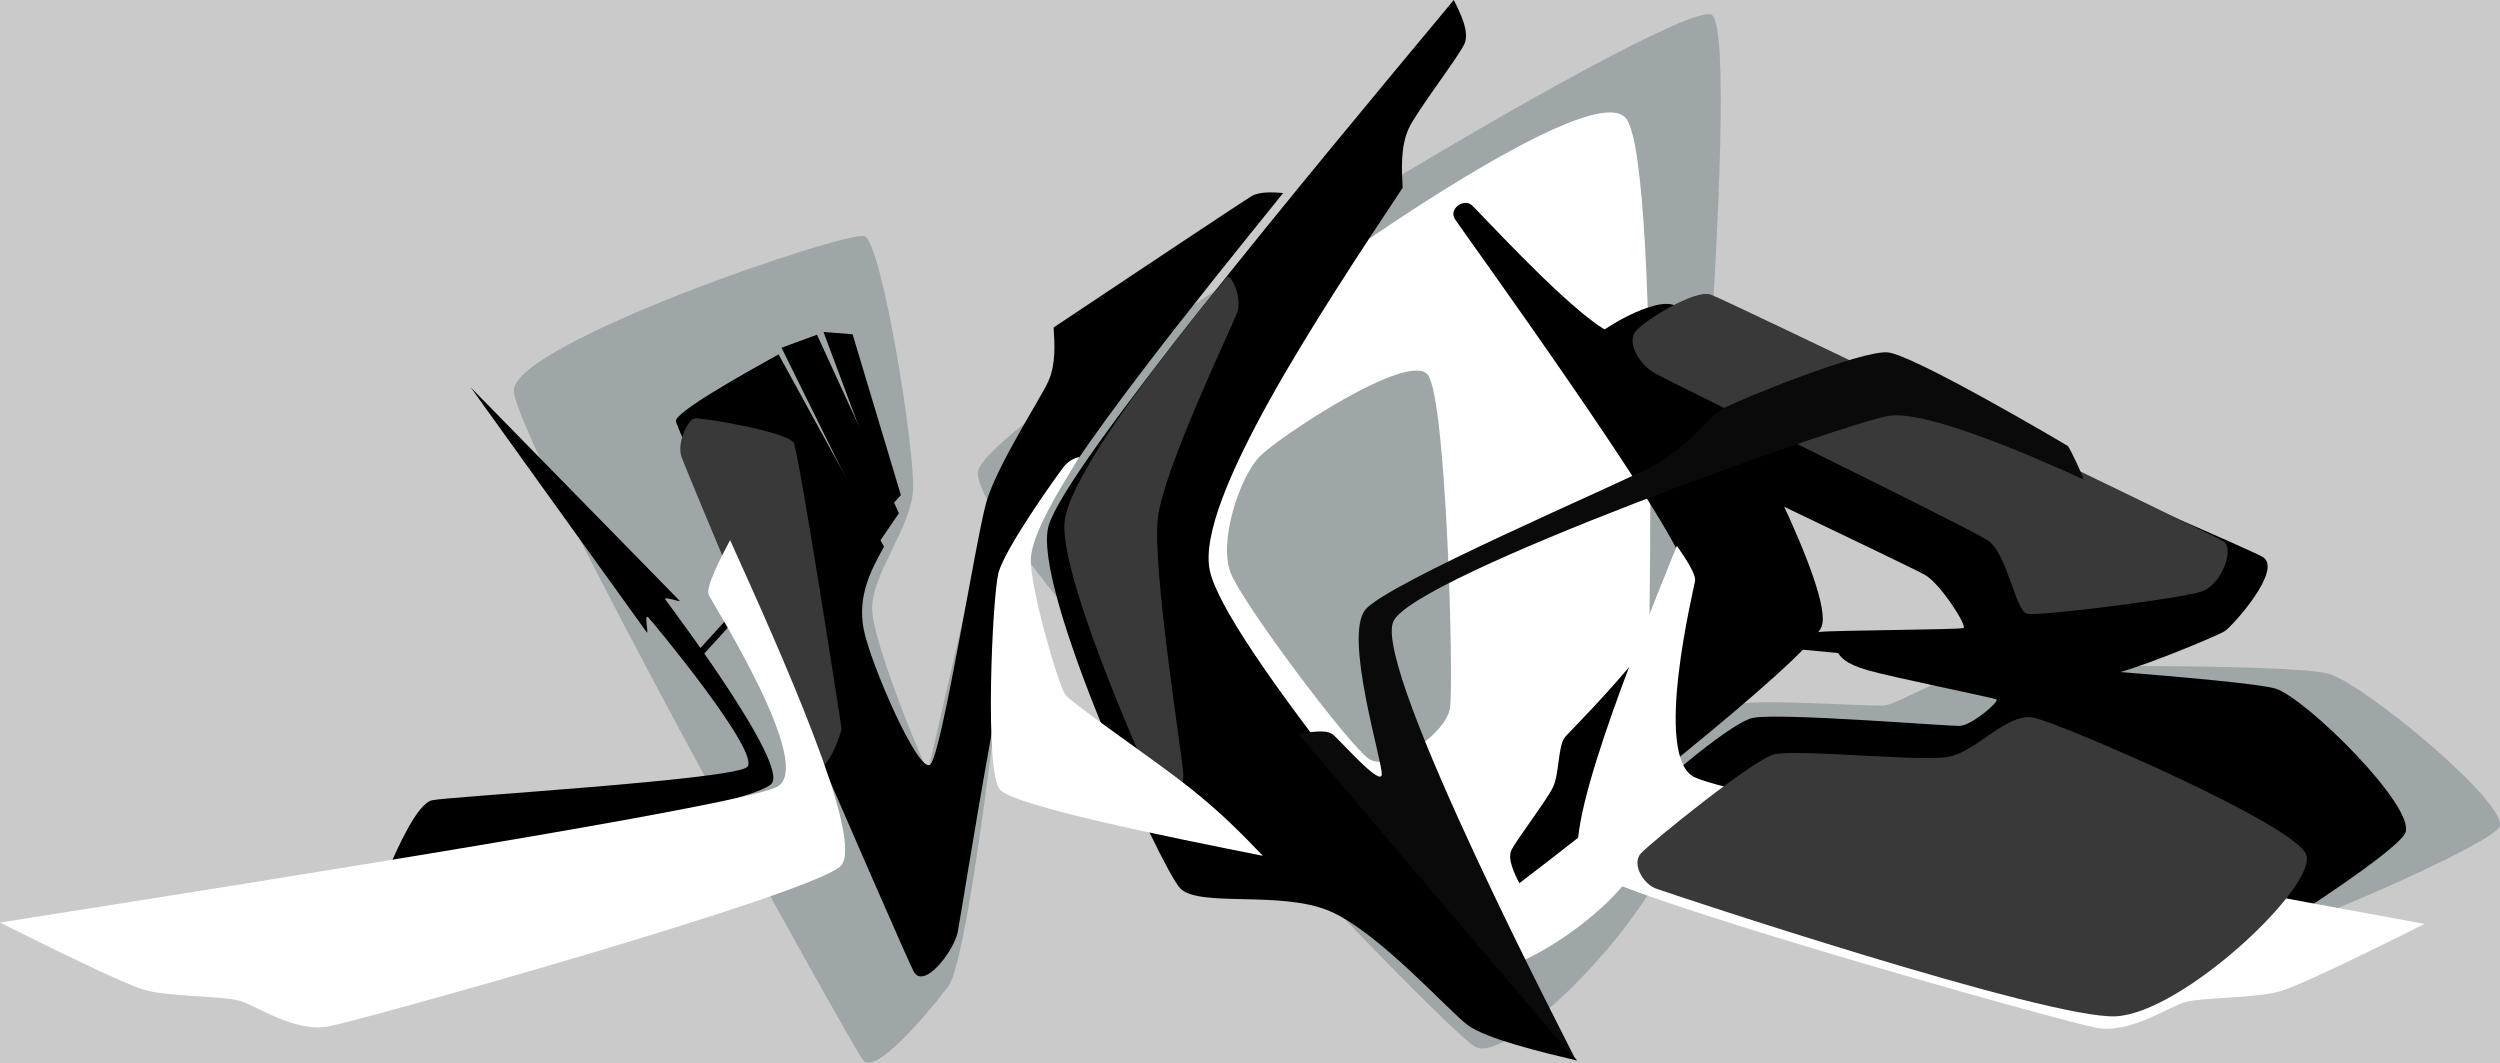
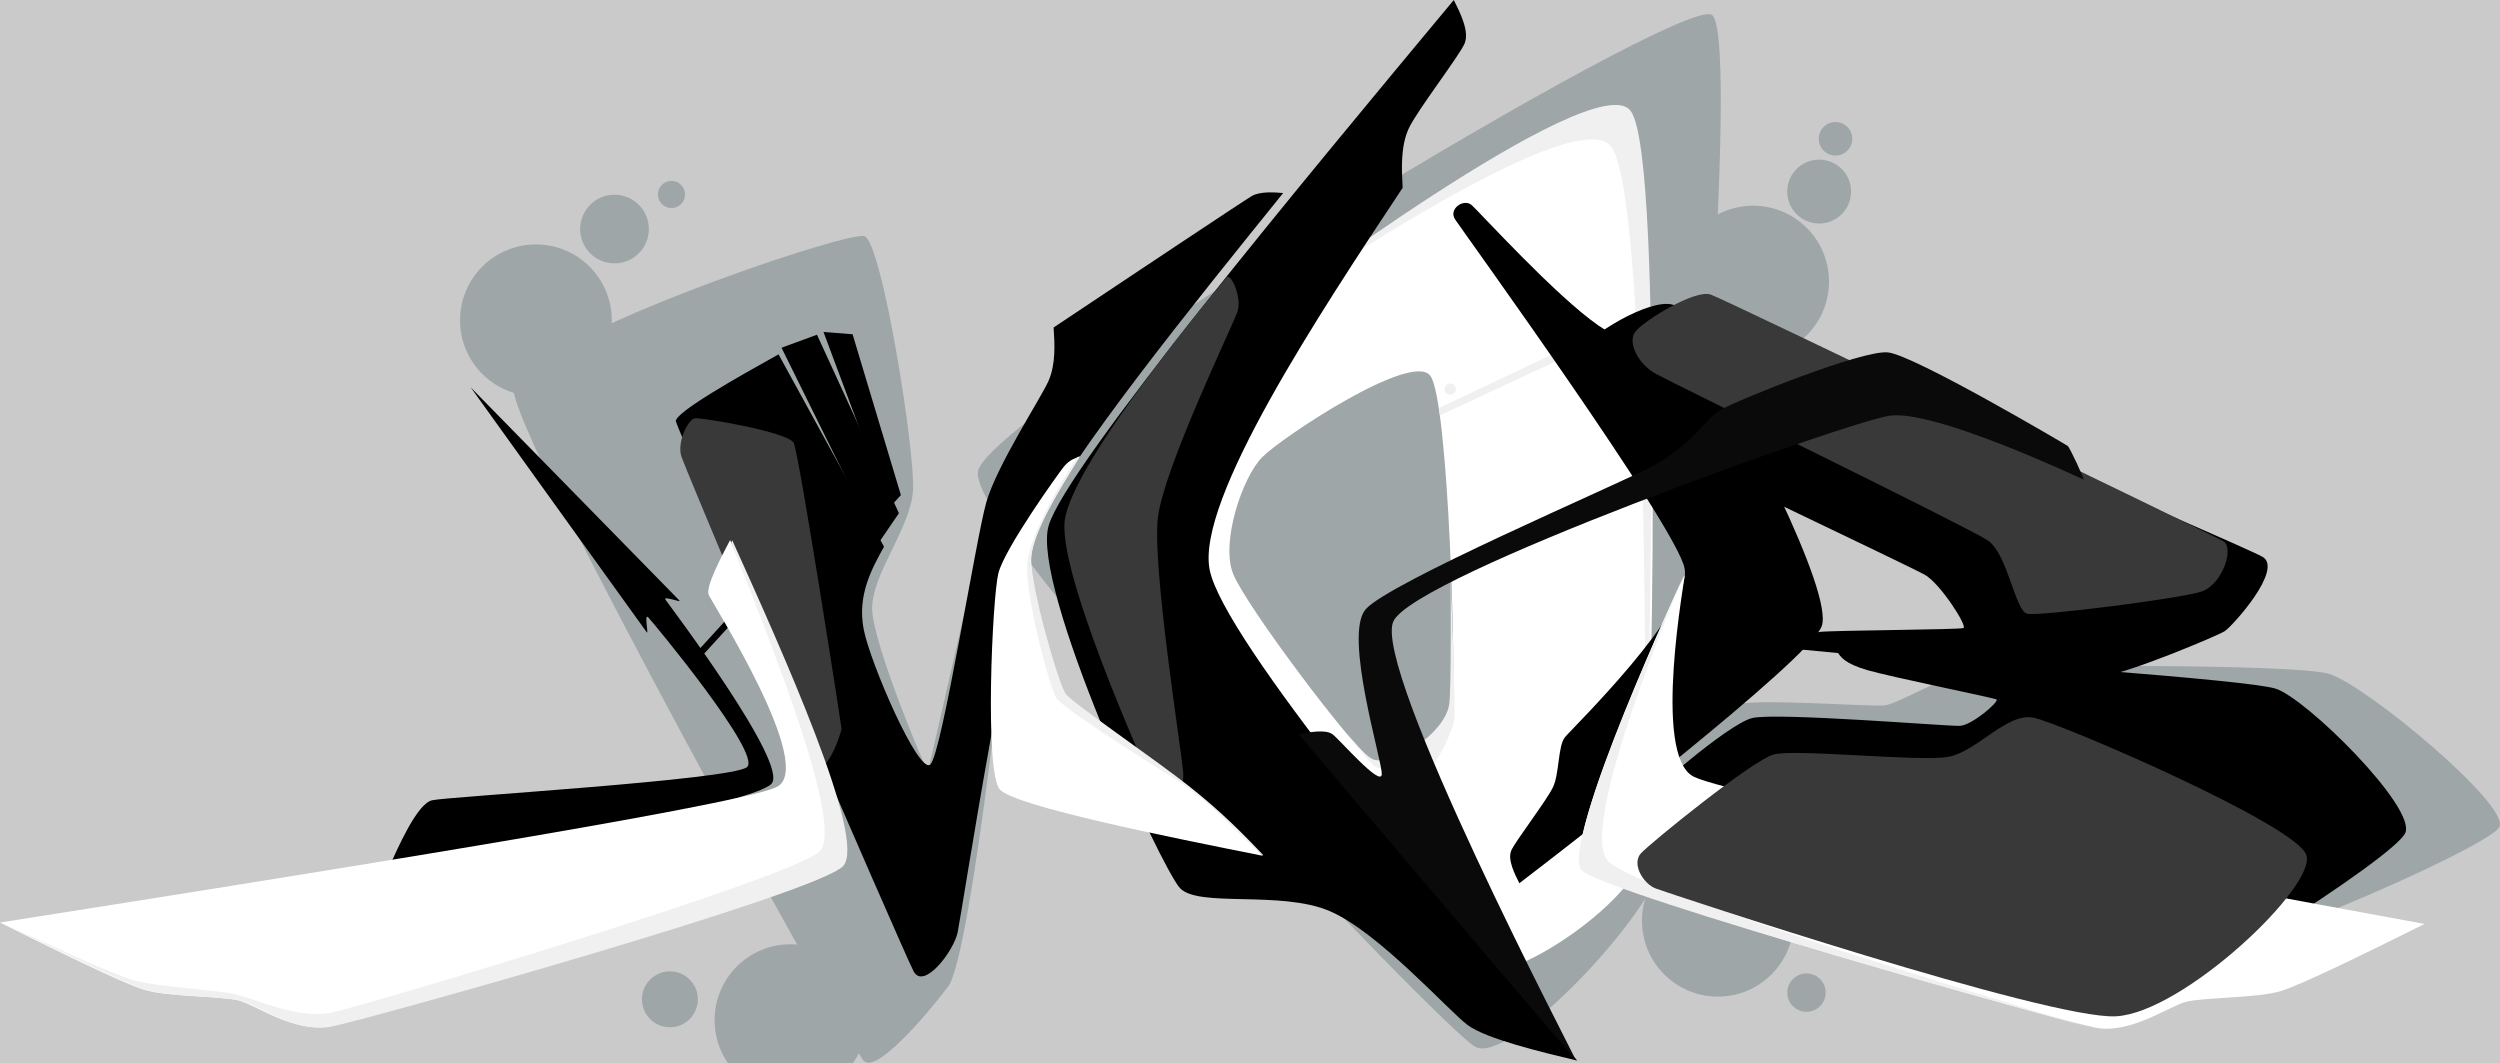
<svg xmlns="http://www.w3.org/2000/svg" width="1098" height="466.74" version="1.1" viewBox="0 0 290.52 123.49">
  <g transform="translate(-46.051 -4.0053)" type="layer">
    <rect x="37.245" y="-3.214" width="306.28" height="138.63" fill="#cacaca" stroke-width=".383" />
  </g>
  <g id="U1_block" transform="translate(-46.051 -4.0053)" fill="#9ea6a8" type="layer">
    <path transform="translate(-3.5269 .37125)" d="m149.9 126.86c-1.379-1.665-40.66-72.382-40.609-77.86 0.051-5.477 38.698-18.611 40.74-17.925 2.043 0.686 5.942 25.197 5.645 29.581-0.297 4.384-4.796 9.702-4.749 13.722 0.047 4.02 6.31 18.946 6.474 18.81 0.163-0.136 6.516-28.798 7.271-30.902s2.82 1.886 2.672 5.072c-0.147 3.186-4.813 47.268-7.586 50.919-2.773 3.651-8.479 10.247-9.859 8.582z" stop-color="#000000" style="-inkscape-stroke:none;font-variation-settings:normal" />
    <path d="m159.71 58.713c1.55-6.775 81.379-55.183 85.247-52.995 3.868 2.188-3.941 91.238-5.505 98.072-1.564 6.835-18.053 24.074-21.984 21.85-3.931-2.224-59.308-60.153-57.758-66.927z" stop-color="#000000" style="-inkscape-stroke:none;font-variation-settings:normal" />
    <path d="m246.93 86.029c-2.41 1.009-18.815 15.236-16.52 16.957 2.295 1.721 52.574 14.53 62.288 14.278 9.714-0.252 42.317-14.654 43.782-17.119 1.465-2.465-15.696-16.696-19.832-17.85-4.136-1.154-35.59-1.022-39.968-0.58-4.378 0.443-9.858 4.026-11.557 4.251-1.699 0.226-15.783-0.947-18.193 0.062z" stop-color="#000000" style="-inkscape-stroke:none;font-variation-settings:normal" />
+     <g stroke-dasharray="0.506, 0.506" stroke-width=".169">
+       <circle cx="108.33" cy="41.223" r="8.817" />
+       <circle cx="249.78" cy="36.725" r="8.817" />
+       <circle cx="245.68" cy="111" r="8.817" />
+     </g>
+     <circle cx="255.98" cy="119.35" r="2.228" stroke-dasharray="0.128, 0.128" stroke-width=".043" />
+     <circle cx="257.45" cy="26.266" r="3.712" stroke-dasharray="0.213, 0.213" stroke-width=".071" />
+     <circle cx="259.35" cy="20.131" r="1.949" stroke-dasharray="0.112, 0.112" stroke-width=".037" />
+     <circle cx="137.91" cy="122.55" r="8.817" stroke-dasharray="0.506, 0.506" stroke-width=".169" />
+     <circle cx="123.9" cy="120.13" r="3.248" stroke-dasharray="0.186, 0.186" stroke-width=".062" />
+     <circle cx="117.46" cy="30.62" r="3.991" stroke-dasharray="0.229, 0.229" stroke-width=".076" />
+     <circle cx="124.08" cy="26.603" r="1.578" stroke-dasharray="0.091, 0.091" stroke-width=".03" />
  </g>
  <g id="O_block" transform="translate(-46.051 -4.0053)" type="layer">
-     <path transform="matrix(2.1376 0 0 2.1376 -.54431 -53.947)" d="m110.2 33.552c-1.986-2.545-19.681 10.428-21.179 11.779s-5.44 7.719-3.904 11.454c1.536 3.734 15.571 21.904 17.02 22.934 1.449 1.03 8.366-3.566 8.848-6.233 0.482-2.667 1.201-37.388-0.785-39.932zm-10.782 13.934c1.019 1.312 1.42 16.705 1.206 18.123-0.214 1.418-3.311 3.504-4.401 2.761-1.09-0.743-6.818-8.37-7.514-10.096s0.503-5.275 1.582-6.36c1.079-1.085 8.108-5.741 9.127-4.428z" fill="#fff" stop-color="#000000" style="-inkscape-stroke:none;font-variation-settings:normal" />
+     <path transform="matrix(2.1376 0 0 2.1376 -.26587 -53.855)" d="m110.2 33.552c-1.986-2.545-19.681 10.428-21.179 11.779s-5.44 7.719-3.904 11.454c1.536 3.734 15.571 21.904 17.02 22.934 1.449 1.03 8.366-3.566 8.848-6.233 0.482-2.667 1.201-37.388-0.785-39.932zm-10.782 13.934c1.019 1.312 1.42 16.705 1.206 18.123-0.214 1.418-3.311 3.504-4.401 2.761-1.09-0.743-6.818-8.37-7.514-10.096s0.503-5.275 1.582-6.36c1.079-1.085 8.108-5.741 9.127-4.428z" fill="#fff" stop-color="#000000" style="-inkscape-stroke:none;font-variation-settings:normal" />
+     <g fill="#f0f0f0">
+       <path d="m192.87 40.484c-0.012 0.022 35.96-25.102 40.409-19.455 4.449 5.647 3.975 75.822 3.987 75.8 0.012-0.022 2.47-74.62-1.744-79.969s-42.64 23.602-42.652 23.624z" stop-color="#000000" style="-inkscape-stroke:none;font-variation-settings:normal" />
+       <path transform="translate(-.066861 -.07346)" d="m202.73 89.398c0.965 1.182 2.257 2.765 3.164 2.986s2.837-0.339 4.765-1.588c1.928-1.25 3.549-3.101 3.851-4.778 0.302-1.677 0.172-14.877 0.177-14.865 5e-3 0.013 0.593 14.904 0.437 16.414-0.155 1.51-2.153 5.586-3.291 6.188-1.138 0.602-5.215-0.217-5.859-0.574-0.644-0.357-2.242-2.462-3.244-3.783z" stop-color="#000000" style="-inkscape-stroke:none;font-variation-settings:normal" />
+       <path d="m213.28 51.409 22.113-10.465 0.093 1.021-22.105 10.302z" stop-color="#000000" style="-inkscape-stroke:none;font-variation-settings:normal" />
+       <circle cx="214.58" cy="49.223" r=".656" stroke-dasharray="0.512, 0.512" stroke-width=".171" />
+     </g>
  </g>
  <g id="M1_block" transform="translate(-46.051 -4.0053)" type="layer">
    <path transform="matrix(1.8311 0 0 1.8311 39.903 -26.442)" d="m46.25 43.372c0.124 0.555 14.45 33.707 15.09 34.902 0.639 1.195 2.534-1.257 2.792-2.472 0.258-1.215 3.412-21.817 5.163-25.862 1.751-4.045 9.984-14.238 15.497-21.063-0.525-0.044-1.459-0.122-1.996 0.193-0.537 0.315-8.242 5.451-12.573 8.339 0.066 0.984 0.154 2.31-0.324 3.394-0.478 1.084-3.284 5.371-3.949 7.709-0.665 2.339-2.819 15.951-3.547 16.631-0.728 0.679-3.832-6.451-4.238-8.605s0.529-3.837 1.295-5.215c-2.231-4.069-4.463-8.138-6.694-12.207-2.275 1.269-6.639 3.702-6.515 4.257z" stop-color="#000000" style="-inkscape-stroke:none;font-variation-settings:normal" />
    <path d="m136.87 44.412 11.235 22.755 2.407-3.524-9.522-20.743z" stop-color="#000000" style="-inkscape-stroke:none;font-variation-settings:normal" />
    <path d="m141.75 42.585 7.634 20.455 1.357-1.507-5.614-18.689z" stop-color="#000000" style="-inkscape-stroke:none;font-variation-settings:normal" />
  </g>
  <g id="M3_block" transform="translate(-46.051 -4.0053)" type="layer">
    <path transform="matrix(1.7905 .38339 -.38339 1.7905 94.475 -91.939)" d="m75.329 37.455c-6.856 13.069-17.838 34.002-18.156 37.998-0.318 3.996 11.557 19.783 12.971 20.756s6.286-1.214 9.593-0.566c3.307 0.648 8.719 4.625 10.073 5.239 1.354 0.613 4.943 0.697 7.274 0.751-10.926-8.501-27.538-21.427-29.331-25.571s3.45-17.493 6.898-26.273c-0.304-1.12-0.692-2.55-0.406-3.781 0.286-1.231 2.192-5.202 2.335-6.01s-0.684-1.837-1.251-2.542z" stop-color="#000000" style="-inkscape-stroke:none;font-variation-settings:normal" />
    <path transform="matrix(1.8311 0 0 1.8311 39.903 -26.442)" d="m27.937 71.93c0.681-1.547 1.887-4.287 2.838-4.515 0.952-0.228 19.012-1.286 19.99-2.106 0.977-0.82-5.952-9.168-6.257-9.493-0.305-0.325 0.04 1.126-0.106 0.937-0.146-0.189-7.397-10.285-11.174-15.544 4.475 4.566 13.113 13.382 13.254 13.534 0.14 0.152-1.081-0.338-0.888-0.054s7.909 10.483 6.716 11.687-15.418 3.873-24.372 5.553z" stop-color="#000000" style="-inkscape-stroke:none;font-variation-settings:normal" />
    <path d="m127.17 79.607 6.203-6.798 0.34 0.765-6.288 6.883z" stop-color="#000000" style="-inkscape-stroke:none;font-variation-settings:normal" />
  </g>
  <g id="M4_block" transform="translate(-46.051 -4.0053)" fill="#393939" type="layer">
    <path transform="translate(-.65628 -1.8376)" d="m189.29 38.045c-0.445 0.438-18.102 21.528-18.859 28.346-0.757 6.817 11.056 32.616 11.673 33.677 0.617 1.061 2.296-2.14 2.095-4.558-0.202-2.418-3.606-23.803-2.939-29.494s8.596-22.149 9.223-23.868c0.627-1.72-0.747-4.541-1.192-4.103z" stop-color="#000000" style="-inkscape-stroke:none;font-variation-settings:normal" />
    <path d="m125.24 57.077c0.562 1.611 13.772 33.151 15.189 35.581s3.441-3.588 3.412-4.006c-0.029-0.418-4.925-31.88-5.548-33.169-0.623-1.288-10.641-2.953-11.467-2.872-0.825 0.081-2.147 2.854-1.585 4.465z" stop-color="#000000" style="-inkscape-stroke:none;font-variation-settings:normal" />
  </g>
-   <g id="M2_block" transform="translate(-46.051 -4.0053)" fill="#fff" type="layer">
-     <path transform="matrix(1.2895 1.3001 -1.3001 1.2895 143.92 -52.956)" d="m26.016 101.08c10.425-14.457 27.64-38.329 28.597-41.037 0.957-2.707-11.205-5.338-11.7-5.544-0.495-0.206-1.144-2.269-1.502-3.407 7.28 2.72 19.45 7.268 19.626 9.543 0.176 2.275-14.412 28.438-15.654 30.276-1.243 1.839-4.226 2.336-5.18 2.892-0.954 0.556-3.377 3.063-4.707 3.784-1.33 0.721-6.134 2.355-9.479 3.494z" stop-color="#000000" style="-inkscape-stroke:none;font-variation-settings:normal" />
-     <path transform="matrix(-1.8311 0 0 1.8311 267.8 -28.037)" d="m52.588 46.496c1.26 2.024 2.967 4.766 3.091 6.4 0.124 1.635-1.732 8.085-2.183 8.681s-5.683 4.162-7.814 5.848c-2.131 1.685-3.429 3.035-4.727 4.386 5.917-1.181 15.702-3.136 16.687-4.205s0.488-12.17 0.099-13.73c-0.389-1.559-3.796-6.316-4.157-6.764-0.361-0.449-0.752-0.551-0.996-0.615z" stop-color="#000000" style="-inkscape-stroke:none;font-variation-settings:normal" />
+   <g id="M2_block" transform="translate(-46.051 -4.0053)" type="layer">
+     <path transform="matrix(1.2895 1.3001 -1.3001 1.2895 143.92 -52.956)" d="m26.016 101.08c10.425-14.457 27.64-38.329 28.597-41.037 0.957-2.707-11.205-5.338-11.7-5.544-0.495-0.206-1.144-2.269-1.502-3.407 7.28 2.72 19.45 7.268 19.626 9.543 0.176 2.275-14.412 28.438-15.654 30.276-1.243 1.839-4.226 2.336-5.18 2.892-0.954 0.556-3.377 3.063-4.707 3.784-1.33 0.721-6.134 2.355-9.479 3.494z" fill="#fff" stop-color="#000000" style="-inkscape-stroke:none;font-variation-settings:normal" />
+     <path d="m131.15 66.8c-0.04 0.075-0.094 0.181-0.135 0.26 4.933 12.38 13.029 32.753 10.345 35.803-2.701 3.071-52.909 17.989-56.776 18.814-3.868 0.825-9.045-1.667-11.225-2.148-2.181-0.481-9.165-0.837-11.913-1.657-2.459-0.734-9.266-3.882-14.846-6.483 5.779 2.874 13.866 6.888 16.477 7.676 2.652 0.8 9.035 0.717 10.988 1.24 1.953 0.523 6.447 3.76 10.439 3.005 3.993-0.755 56.816-15.527 59.547-18.689 2.732-3.162-7.05-24.848-12.901-37.821z" fill="#f0f0f0" stop-color="#000000" style="-inkscape-stroke:none;font-variation-settings:normal" />
+     <path transform="matrix(-1.8311 0 0 1.8311 267.8 -28.037)" d="m52.588 46.496c1.26 2.024 2.967 4.766 3.091 6.4 0.124 1.635-1.732 8.085-2.183 8.681s-5.683 4.162-7.814 5.848c-2.131 1.685-3.429 3.035-4.727 4.386 5.917-1.181 15.702-3.136 16.687-4.205s0.488-12.17 0.099-13.73c-0.389-1.559-3.796-6.316-4.157-6.764-0.361-0.449-0.752-0.551-0.996-0.615z" fill="#fff" stop-color="#000000" style="-inkscape-stroke:none;font-variation-settings:normal" />
+     <path d="m171.56 57.025c-0.1 0.026-0.218 0.059-0.342 0.099-2.497 3.852-5.193 8.753-5.742 11.907-0.566 3.253 2.571 15.064 3.372 16.155 0.801 1.091 9.11 6.464 13.569 9.225 4.326 2.679 7.483 6.566 10.27 8.934 0.052 0.01 0.123 0.025 0.175 0.035-2.377-2.472-4.753-4.944-8.655-8.03-3.902-3.086-13.482-9.617-14.309-10.708s-4.225-12.903-3.998-15.896c0.227-2.993 3.353-8.014 5.661-11.72z" fill="#f0f0f0" stop-color="#000000" style="-inkscape-stroke:none;font-variation-settings:normal" />
  </g>
  <g id="B1_block" transform="translate(-46.051 -4.0053)" type="layer">
    <path transform="matrix(1.8311 0 0 1.8311 43.431 -19.756)" d="m107.6 32.313c1.482 0.451 36.091 15.217 37.424 16.004 1.333 0.787-1.905 4.385-2.4 4.711-0.495 0.326-6.382 2.756-7.582 2.804-1.199 0.048-18.943-1.579-19.295-1.634-0.351-0.055 0.276-1.019 1.176-1.12 0.9-0.102 8.841-0.139 9.114-0.246 0.273-0.108-1.459-2.806-2.43-3.366-0.971-0.56-17.016-8.135-17.883-8.687s-3.89-4.889-3.782-5.635 4.175-3.281 5.657-2.829z" stop-color="#000000" style="-inkscape-stroke:none;font-variation-settings:normal" />
    <path transform="matrix(-1.3436 -.28769 .28769 -1.3436 312.03 193)" d="m75.404 49.465c-1.388 1.636-18.578 21.905-19.061 24.954-0.483 3.049 11.368 17.178 12.838 18.247 1.471 1.069 6.903 1.012 10.939 2.685 4.036 1.673 11.865 7.289 12.627 7.72 0.761 0.431 1.873-0.726 1.119-1.475s-23.665-21.405-25.149-24.77c-1.485-3.365 6.47-15.274 6.894-16.116 0.424-0.842-0.189-3.098 0.098-4.328 0.286-1.231 2.192-5.202 2.335-6.01 0.143-0.808-0.684-1.837-1.251-2.542 0 1e-6 0 3e-6 -1.388 1.636z" stop-color="#000000" style="-inkscape-stroke:none;font-variation-settings:normal" />
  </g>
  <g id="B3_block" transform="translate(-46.051 -4.0053)" type="layer">
    <path d="m259.53 79.693c17.567 1.217 47.424 3.286 50.928 4.324 3.504 1.038 16.45 13.845 15.1 16.795-1.35 2.95-28.368 20.014-32.205 20.255-3.837 0.242-54.064-14.56-54.657-14.803s-3.288-6.614-2.465-8.138c0.823-1.523 10.645-9.993 13.429-10.678s22.709 0.963 24.135 0.906 4.665-2.873 4.256-3.075c-0.409-0.202-12.323-2.619-14.988-3.398-2.665-0.779-3.132-1.537-3.532-2.189z" stop-color="#000000" style="-inkscape-stroke:none;font-variation-settings:normal" />
  </g>
  <g id="B2_block" transform="translate(-46.051 -4.0053)" type="layer">
-     <path transform="matrix(-1.2895 1.3001 1.3001 1.2895 229.93 -52.795)" d="m26.016 101.08c9.443-13.819 25.036-36.637 26.012-39.447 0.976-2.81-8.503-8.471-8.876-8.755-0.373-0.285-0.622-1.635-0.759-2.381 6.953 2.918 18.576 7.797 18.698 10.105 0.122 2.308-14.466 28.47-15.708 30.309-1.243 1.839-4.226 2.336-5.18 2.892-0.954 0.556-3.377 3.063-4.707 3.784-1.33 0.721-6.134 2.355-9.479 3.494z" fill="#fff" stop-color="#000000" style="-inkscape-stroke:none;font-variation-settings:normal" />
+     <path transform="matrix(-1.2895 1.3001 1.3001 1.2895 229.93 -52.795)" d="m26.016 101.08c9.443-13.819 25.036-36.637 26.019-39.493 0.983-2.856-8.794-9.43-8.671-9.435 0.122-0.005 17.663 6.301 17.755 8.53 0.093 2.228-14.495 28.391-15.737 30.229-1.243 1.839-4.226 2.336-5.18 2.892-0.954 0.556-3.377 3.063-4.707 3.784-1.33 0.721-6.134 2.355-9.479 3.494z" fill="#fff" stop-color="#000000" style="-inkscape-stroke:none;font-variation-settings:normal" />
+     <path transform="translate(-.06523 .1111)" d="m241.65 71.081c0.146-0.344 0.146-0.344-0.015 8e-3 -0.162 0.352-14.284 31.112-11.747 33.899s58.701 18.207 58.716 18.199c0.015-8e-3 -52.053-15.316-55.653-19.27s8.553-32.492 8.7-32.835z" fill="#f0f0f0" stop-color="#000000" style="-inkscape-stroke:none;font-variation-settings:normal" />
+     <path d="m246.99 108.98 4.78-12.309 0.655 0.214-4.299 12.466z" fill="#f0f0f0" stop-color="#000000" style="-inkscape-stroke:none;font-variation-settings:normal" />
  </g>
  <g id="B4_block" transform="translate(-46.051 -4.0053)" type="layer">
    <path d="m252.15 91.681c2.494-0.69 16.924 0.865 20.279 0.278 3.355-0.588 6.846-5.216 9.97-4.55 3.125 0.666 30.331 12.353 31.658 15.924 1.327 3.57-14.325 18.39-22.141 18.774-7.816 0.385-51.921-14.284-53.434-14.847s-2.837-2.89-1.748-4.088c1.089-1.198 12.922-10.8 15.416-11.49z" fill="#393939" stop-color="#000000" style="-inkscape-stroke:none;font-variation-settings:normal" />
  </g>
  <g id="B5_block" type="layer">
    <path transform="translate(-42.524 -5.8616)" d="m232.55 44.419c0.91-1.23 6.921-4.97 8.764-4.331s58.254 27.885 59.576 28.665c1.322 0.78-0.123 5.042-2.53 5.85-2.407 0.808-18.855 2.893-20.259 2.578-1.403-0.315-2.274-6.976-4.588-8.525-2.314-1.55-36.414-18.163-38.545-19.342s-3.329-3.665-2.419-4.894z" fill="#393939" stop-color="#000000" style="-inkscape-stroke:none;font-variation-settings:normal" />
  </g>
  <g id="G1_block" transform="translate(-46.051 -4.0053)" type="layer">
    <path d="m196.96 89.331c10.859 12.794 32.139 37.867 32.17 37.765 0.03-0.102-23.806-45.618-21.137-50.936 2.668-5.319 52.374-22.984 57.563-23.836 5.189-0.851 22.415 7.338 22.597 7.394 0.182 0.056-1.582-3.724-1.812-3.889-0.23-0.164-17.887-10.583-20.911-10.877-3.024-0.294-17.506 5.572-19.353 6.635-1.847 1.063-3.598 4.314-8.122 6.657-4.524 2.343-30.694 13.53-33.235 16.599-2.541 3.069 1.958 17.532 1.903 19.125-0.055 1.593-4.914-4.052-5.731-4.645-0.817-0.594-2.718-0.227-3.931 0.007z" fill="#0a0a0a" stop-color="#000000" style="-inkscape-stroke:none;font-variation-settings:normal" />
  </g>
</svg>
